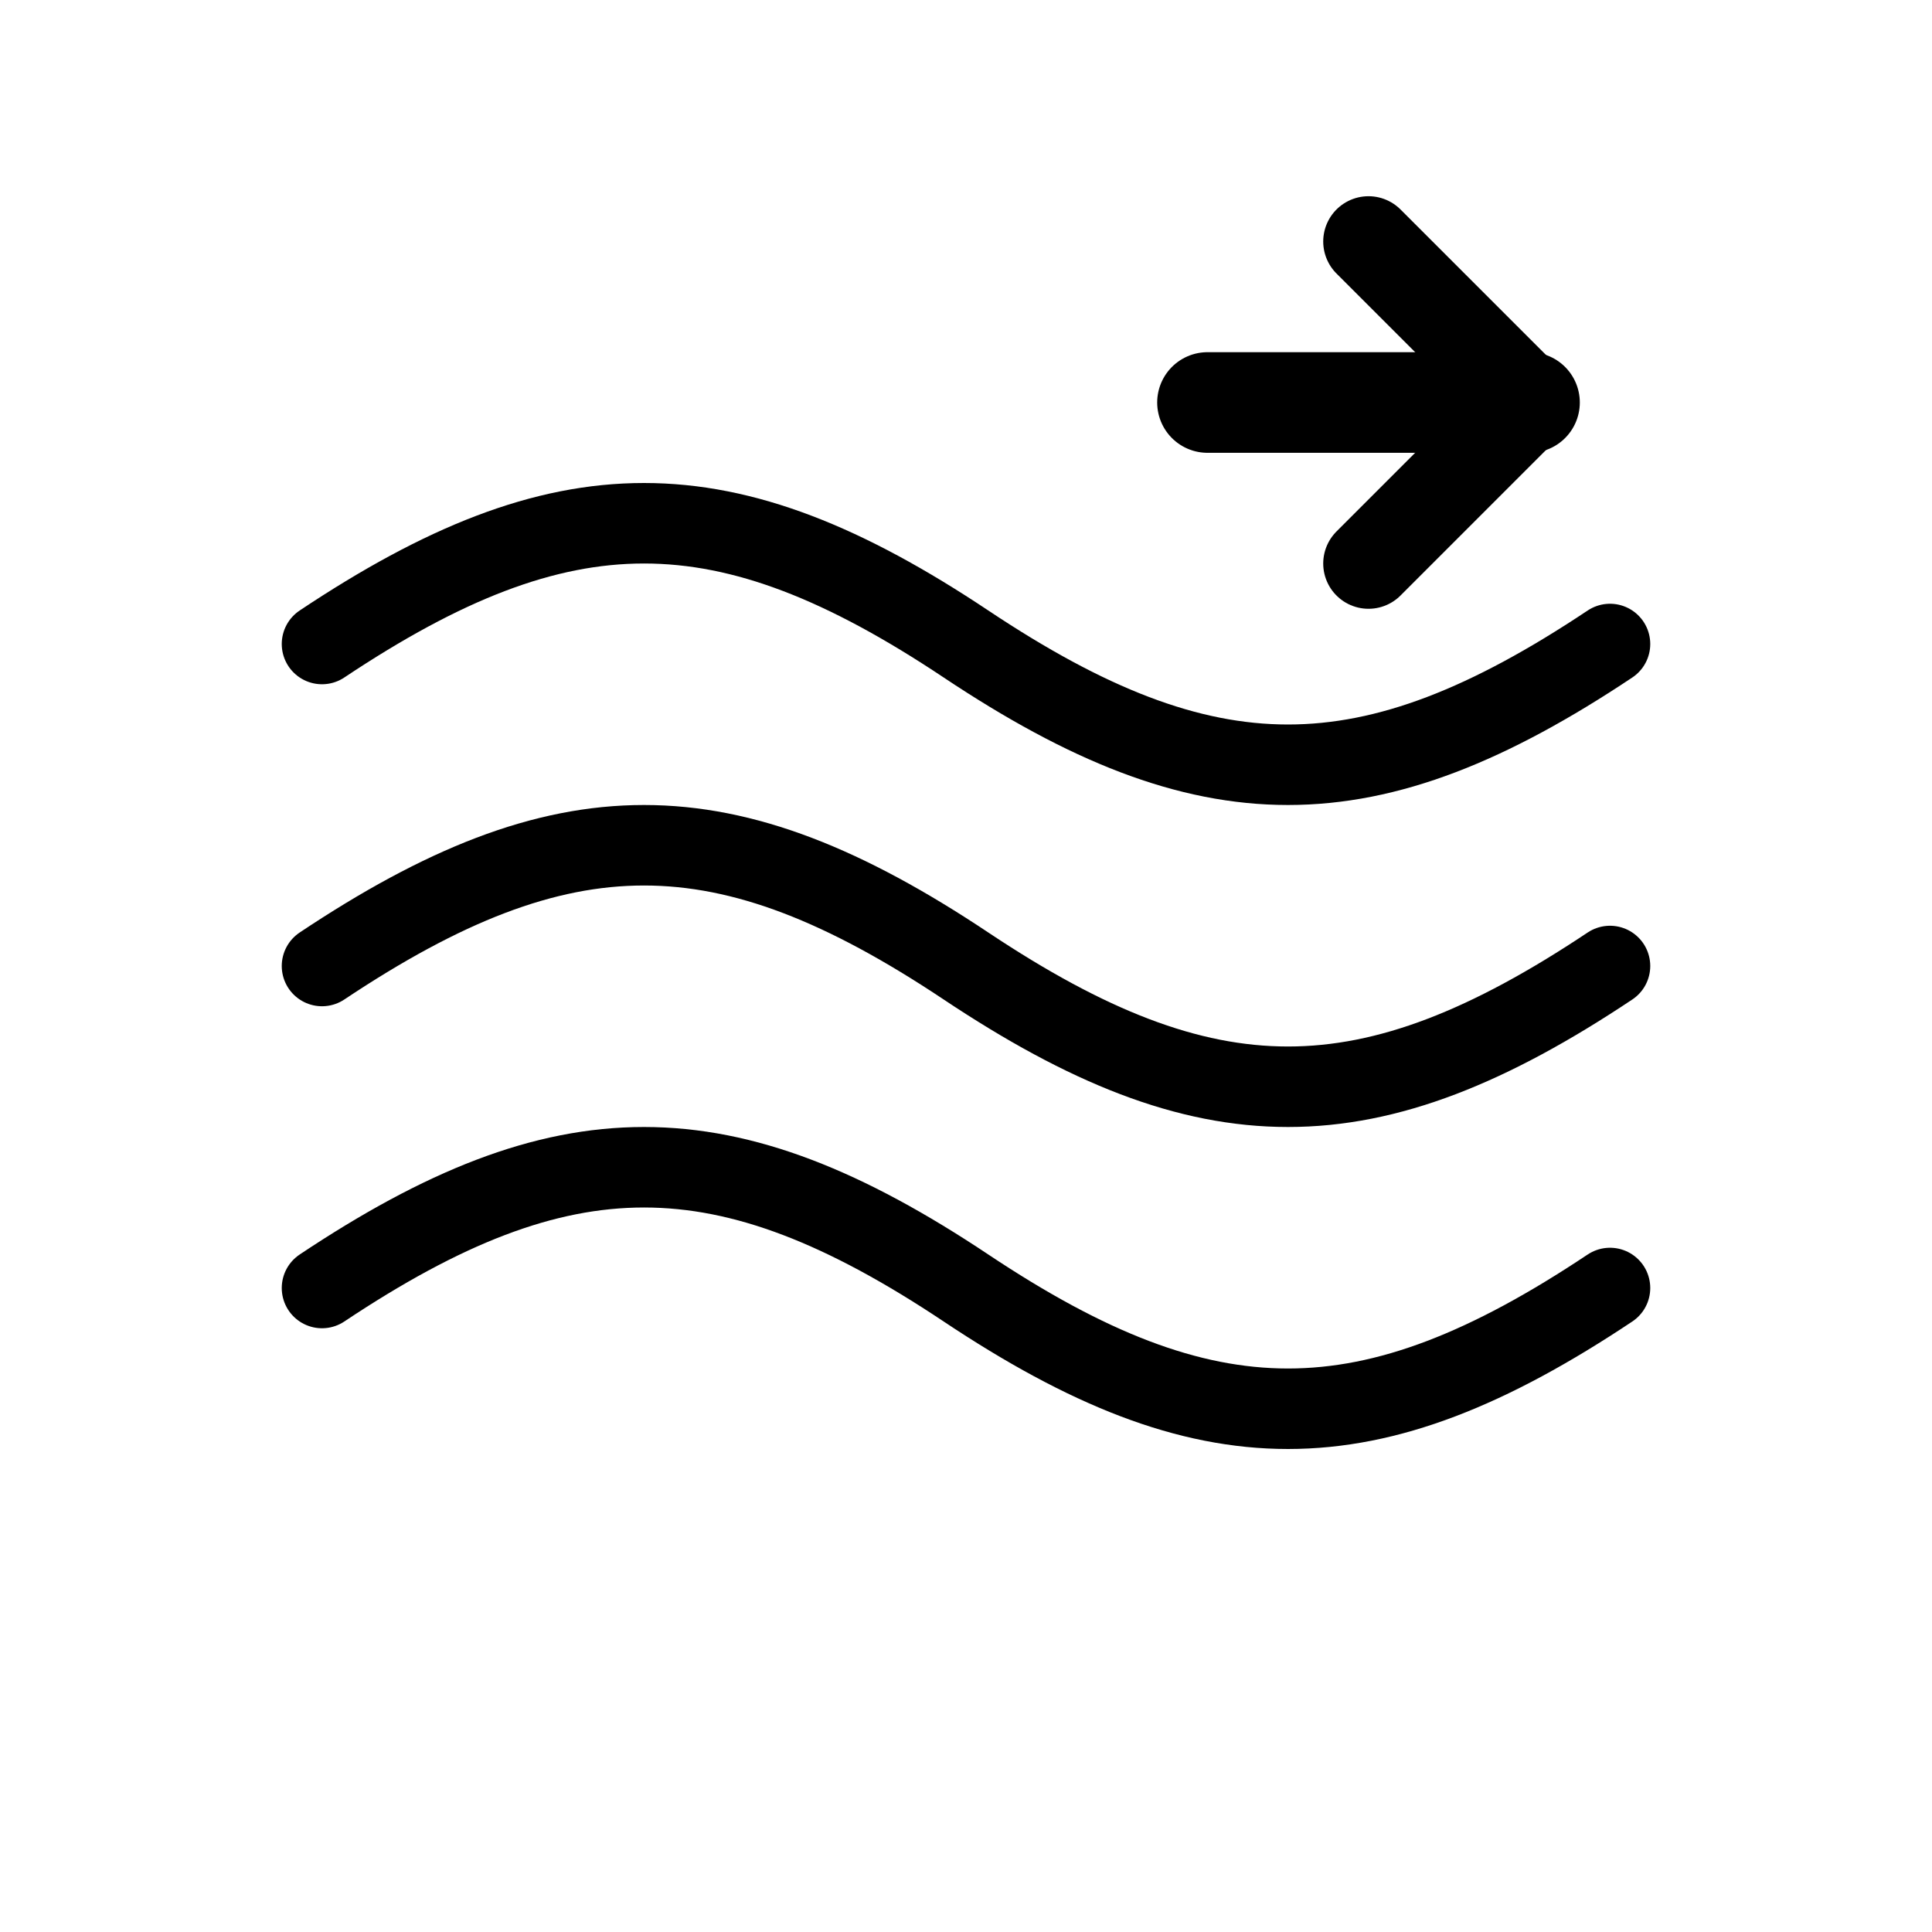
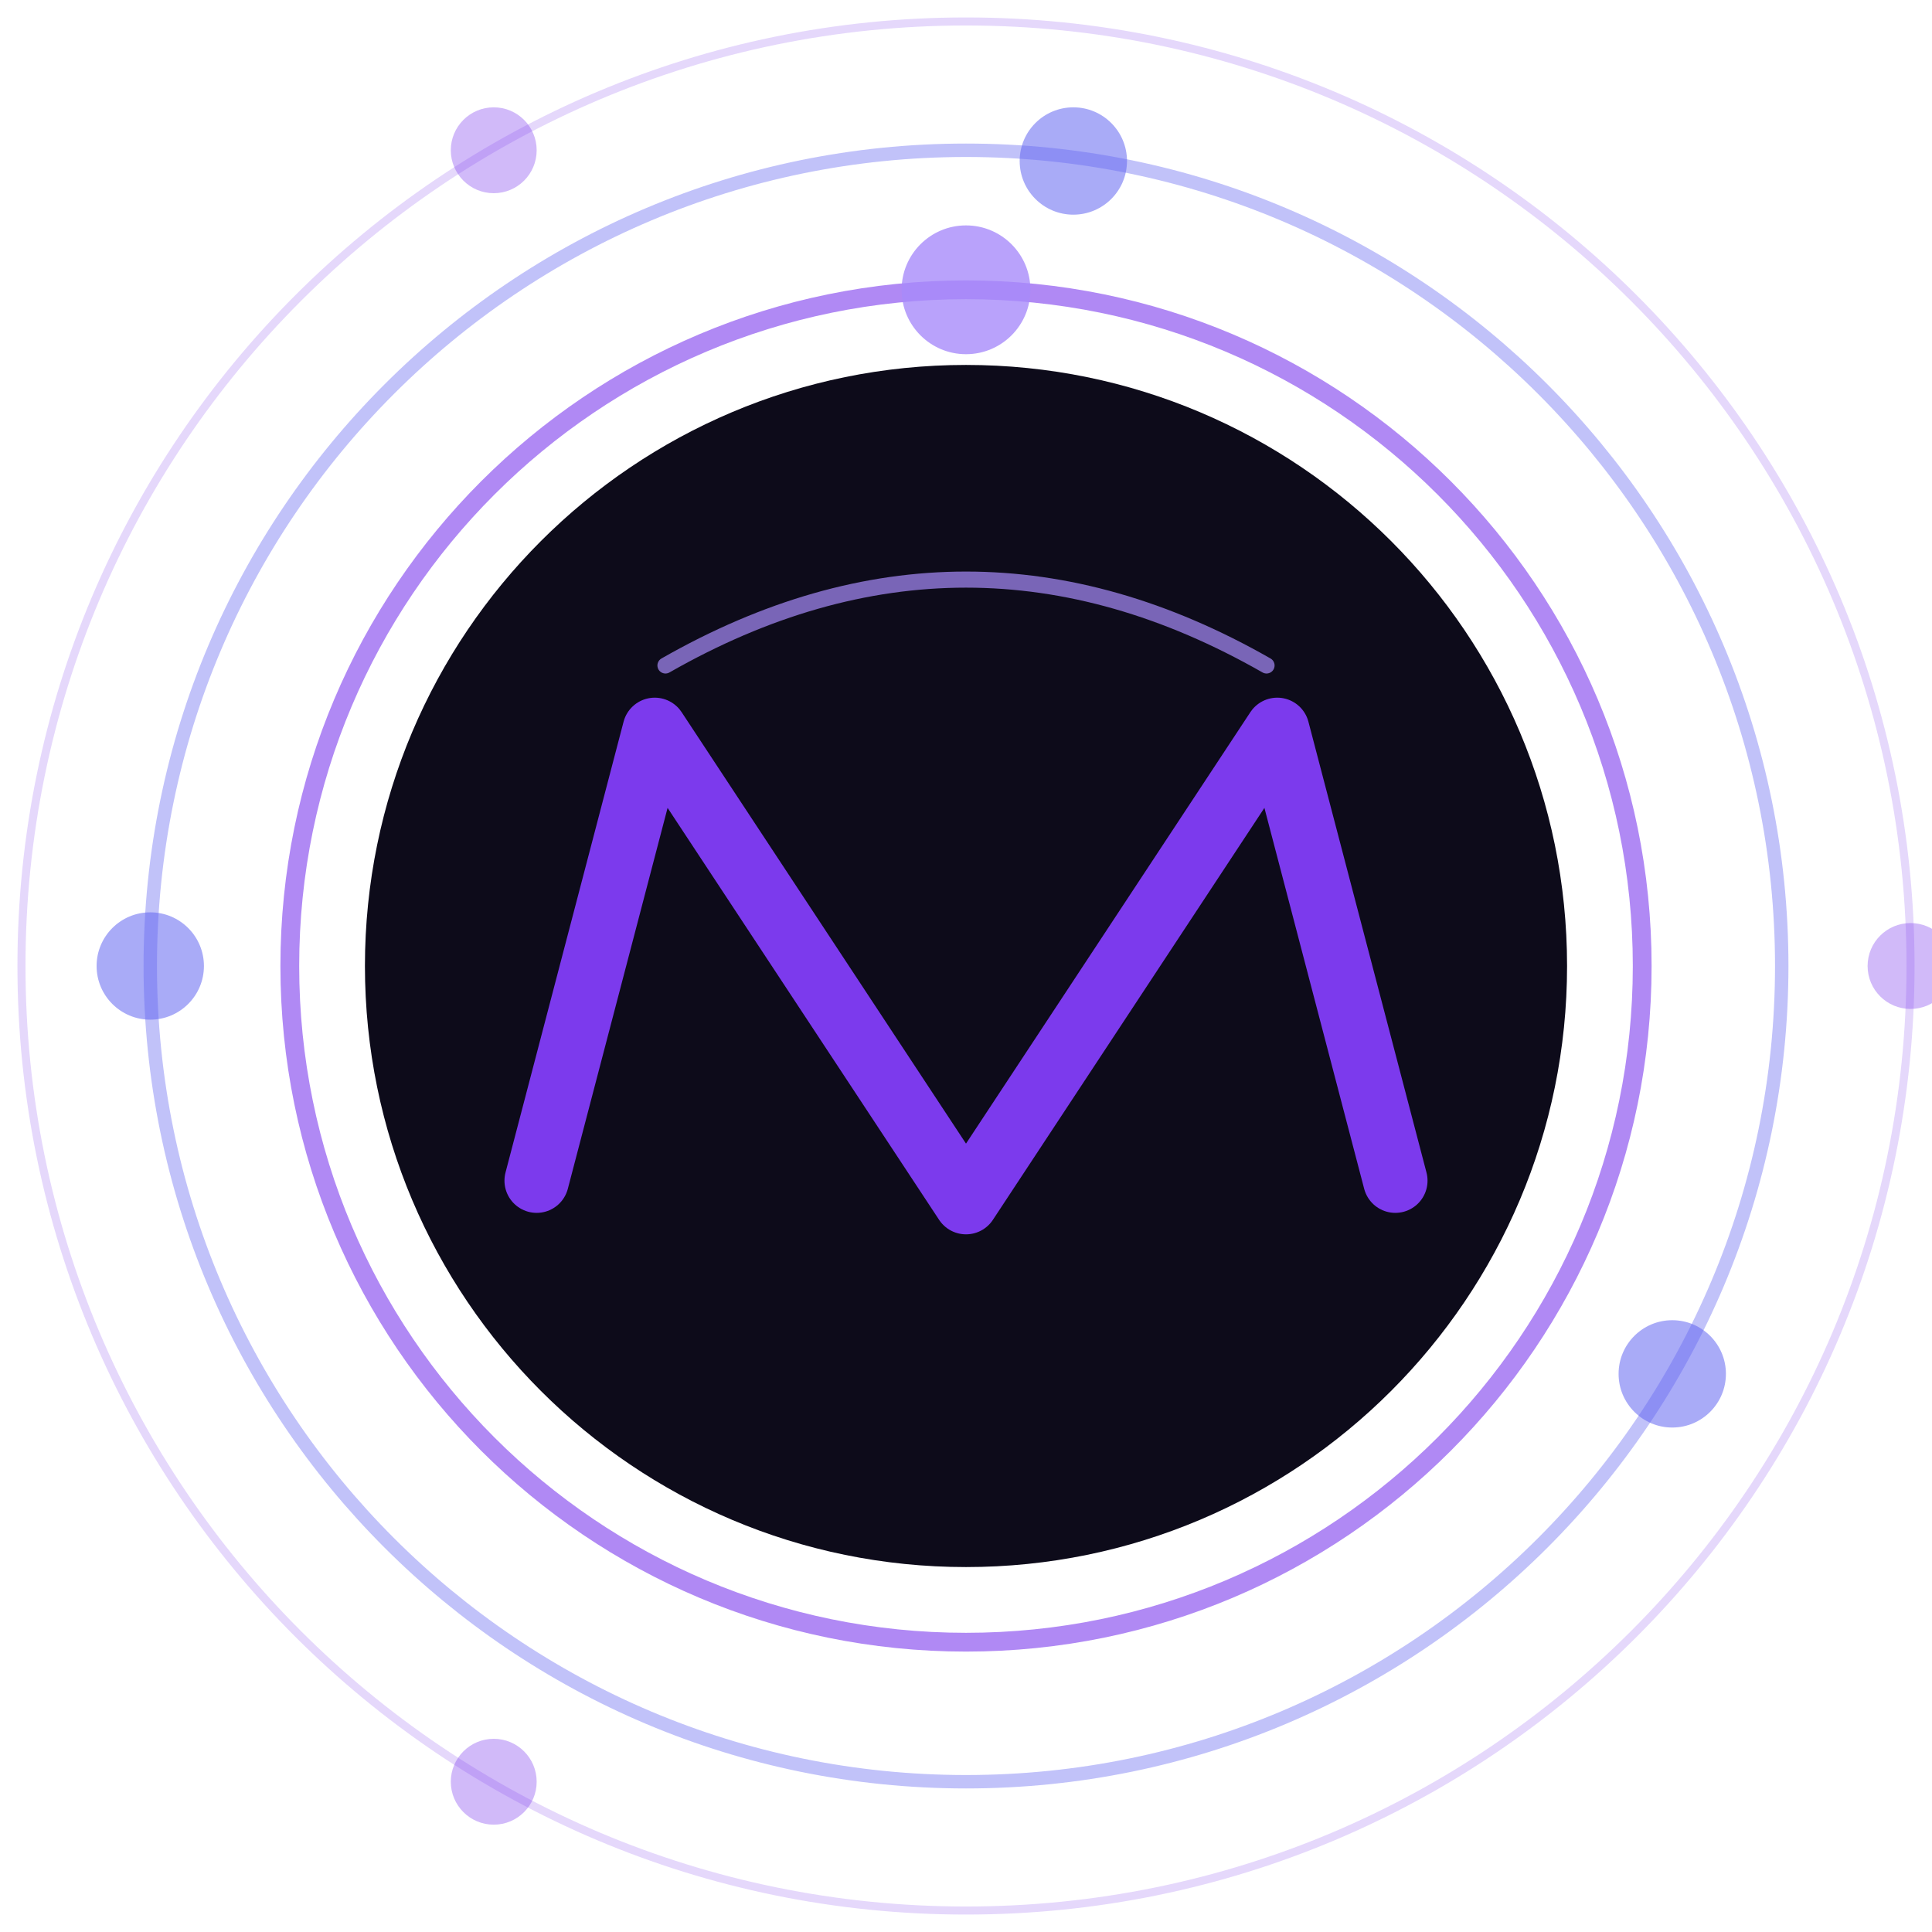
- <svg xmlns="http://www.w3.org/2000/svg" viewBox="0 0 48 48" role="img" aria-label="Momentum">
-   <g fill="none" stroke="#000" stroke-width="2" stroke-linecap="round" stroke-linejoin="round">
-     <path d="M8 32c6-4 10-4 16 0s10 4 16 0" stroke-width="2" />
-     <path d="M8 24c6-4 10-4 16 0s10 4 16 0" stroke-width="2" />
-     <path d="M8 16c6-4 10-4 16 0s10 4 16 0" stroke-width="2" />
-     <line x1="30" y1="10" x2="38" y2="10" stroke-width="2.5" />
-     <polyline points="34,6 38,10 34,14" stroke-width="2.25" />
-   </g>
+ <svg xmlns="http://www.w3.org/2000/svg" width="180" height="180" viewBox="-90 -90 180 180">
+   <circle cx="0" cy="0" r="88" fill="none" stroke="#7C3AED" stroke-width="0.75" opacity="0.2" />
+   <circle cx="0" cy="0" r="76" fill="none" stroke="#6366F1" stroke-width="1.25" opacity="0.4" />
+   <circle cx="0" cy="0" r="63" fill="none" stroke="#7C3AED" stroke-width="1.75" opacity="0.6" />
+   <circle cx="0" cy="0" r="56" fill="#0D0B1A" />
+   <path d="M-40 20 L-29 -22 L0 22 L29 -22 L40 20" fill="none" stroke="#7C3AED" stroke-width="6" stroke-linecap="round" stroke-linejoin="round" />
+   <circle cx="88" cy="0" r="4" fill="#7C3AED" opacity="0.35" />
+   <circle cx="-44" cy="76" r="4" fill="#7C3AED" opacity="0.35" />
+   <circle cx="-44" cy="-76" r="4" fill="#7C3AED" opacity="0.35" />
+   <circle cx="65.8" cy="38" r="5" fill="#6366F1" opacity="0.55" />
+   <circle cx="-76" cy="0" r="5" fill="#6366F1" opacity="0.55" />
+   <circle cx="10" cy="-75" r="5" fill="#6366F1" opacity="0.55" />
+   <circle cx="0" cy="-63" r="6" fill="#A78BFA" opacity="0.8" />
+   <path d="M-28 -28 Q0 -44 28 -28" fill="none" stroke="#A78BFA" stroke-width="1.5" stroke-linecap="round" opacity="0.7" />
</svg>
